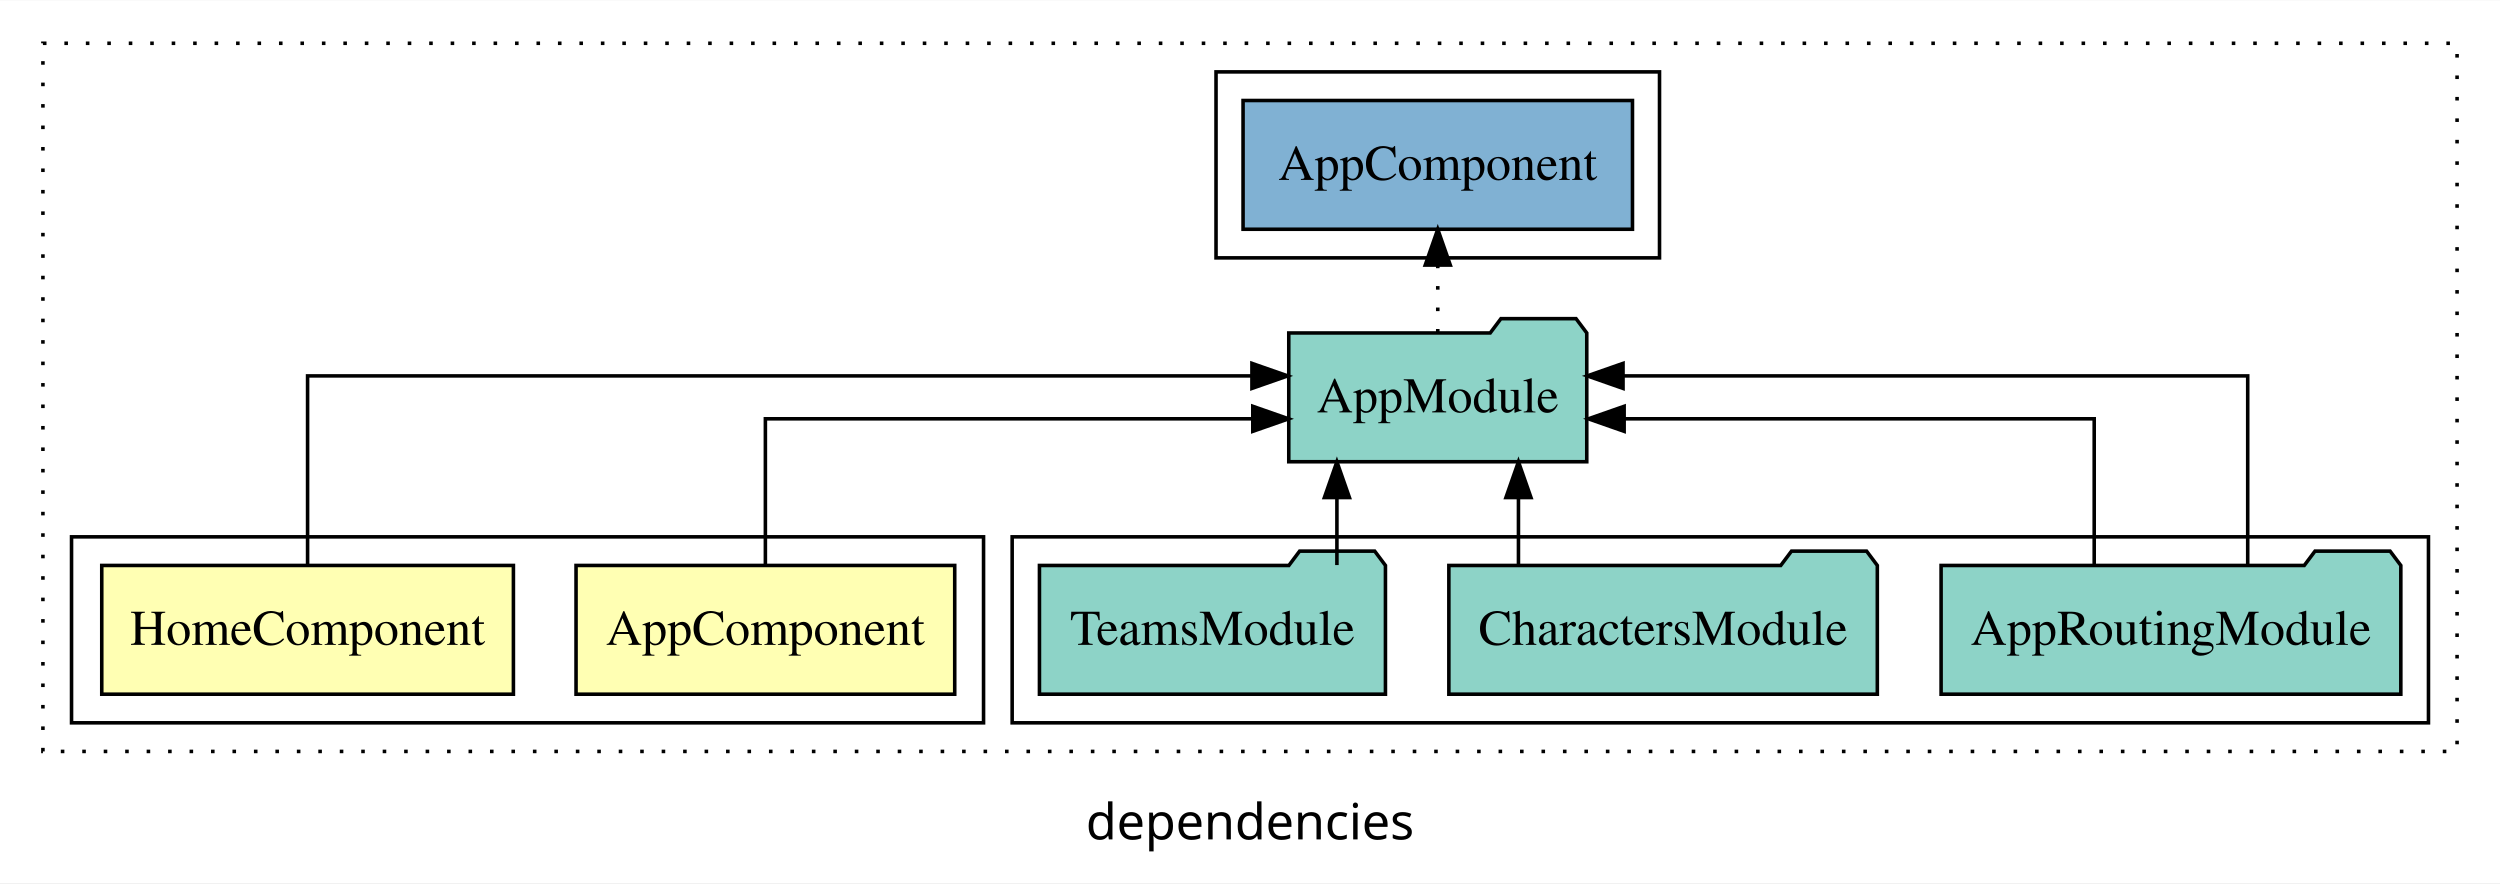
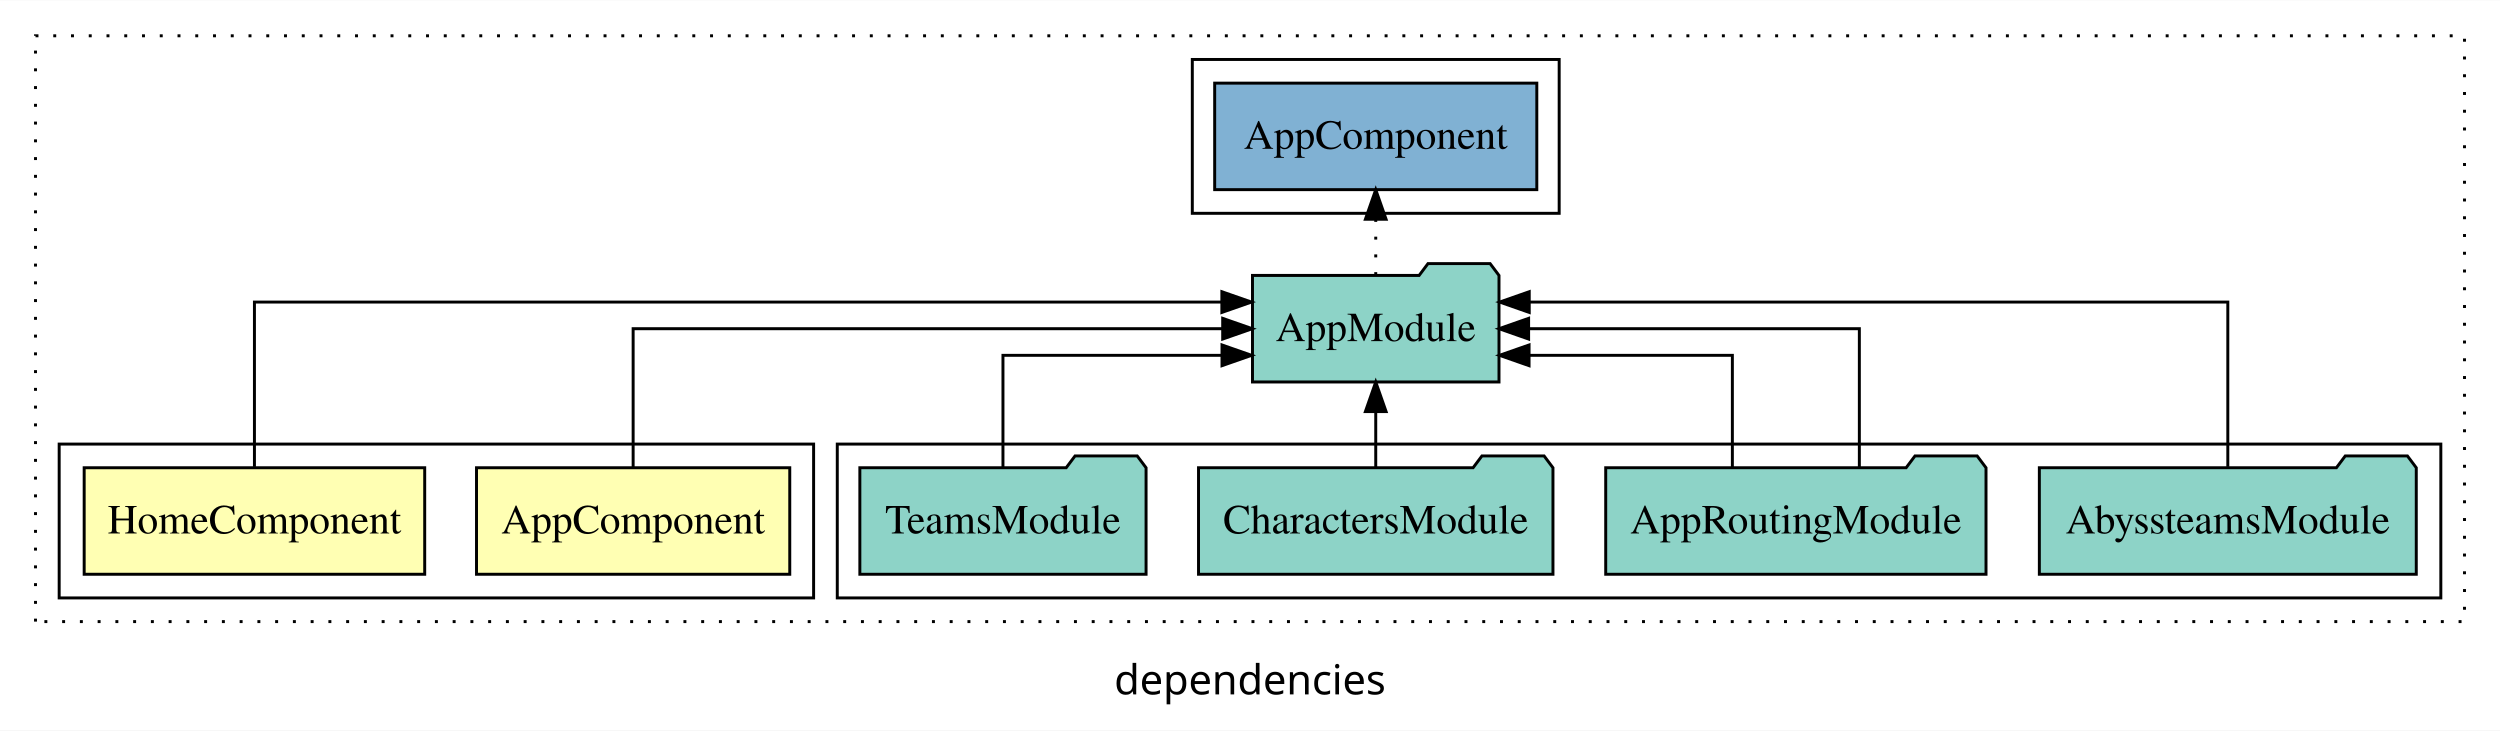
- <svg xmlns="http://www.w3.org/2000/svg" width="699pt" height="247pt" viewBox="0.00 0.00 699.00 246.80">
+ <svg xmlns="http://www.w3.org/2000/svg" width="845pt" height="247pt" viewBox="0.00 0.00 845.00 246.80">
  <g id="graph0" class="graph" transform="scale(1 1) rotate(0) translate(4 242.8)">
-     <polygon fill="white" stroke="transparent" points="-4,4 -4,-242.8 695,-242.8 695,4 -4,4" />
-     <text text-anchor="middle" x="345.5" y="-8.2" font-family="sans-serif" font-size="14.00">dependencies</text>
+     <polygon fill="white" stroke="transparent" points="-4,4 -4,-242.8 841,-242.8 841,4 -4,4" />
+     <text text-anchor="middle" x="418.5" y="-8.2" font-family="sans-serif" font-size="14.00">dependencies</text>
    <g id="clust1" class="cluster">
-       <polygon fill="none" stroke="black" stroke-dasharray="1,5" points="8,-32.8 8,-230.8 683,-230.8 683,-32.8 8,-32.8" />
+       <polygon fill="none" stroke="black" stroke-dasharray="1,5" points="8,-32.8 8,-230.8 829,-230.8 829,-32.8 8,-32.8" />
    </g>
    <g id="clust5" class="cluster">
-       <polygon fill="none" stroke="black" points="279,-40.8 279,-92.8 675,-92.8 675,-40.8 279,-40.8" />
+       <polygon fill="none" stroke="black" points="279,-40.8 279,-92.8 821,-92.8 821,-40.8 279,-40.8" />
    </g>
    <g id="clust7" class="cluster">
-       <polygon fill="none" stroke="black" points="336,-170.8 336,-222.8 460,-222.8 460,-170.8 336,-170.8" />
+       <polygon fill="none" stroke="black" points="399,-170.8 399,-222.8 523,-222.8 523,-170.8 399,-170.8" />
    </g>
    <g id="clust2" class="cluster">
      <polygon fill="none" stroke="black" points="16,-40.8 16,-92.8 271,-92.8 271,-40.8 16,-40.8" />
    </g>
    <g id="node1" class="node">
      <polygon fill="#ffffb3" stroke="black" points="262.94,-84.8 157.06,-84.8 157.06,-48.8 262.94,-48.8 262.94,-84.8" />
      <text text-anchor="middle" x="210" y="-62.6" font-family="Times,serif" font-size="14.00">AppComponent</text>
    </g>
    <g id="node3" class="node">
-       <polygon fill="#8dd3c7" stroke="black" points="439.66,-149.8 436.66,-153.8 415.66,-153.8 412.66,-149.8 356.34,-149.8 356.34,-113.8 439.66,-113.8 439.66,-149.8" />
-       <text text-anchor="middle" x="398" y="-127.6" font-family="Times,serif" font-size="14.00">AppModule</text>
+       <polygon fill="#8dd3c7" stroke="black" points="502.66,-149.8 499.66,-153.8 478.66,-153.8 475.66,-149.8 419.34,-149.8 419.34,-113.8 502.66,-113.8 502.66,-149.8" />
+       <text text-anchor="middle" x="461" y="-127.6" font-family="Times,serif" font-size="14.00">AppModule</text>
    </g>
    <g id="edge1" class="edge">
-       <path fill="none" stroke="black" d="M210,-84.82C210,-102.17 210,-125.8 210,-125.8 210,-125.8 346.28,-125.8 346.28,-125.8" />
-       <polygon fill="black" stroke="black" points="346.28,-129.3 356.28,-125.8 346.28,-122.3 346.28,-129.3" />
+       <path fill="none" stroke="black" d="M210,-84.91C210,-104.14 210,-131.8 210,-131.8 210,-131.8 409.27,-131.8 409.27,-131.8" />
+       <polygon fill="black" stroke="black" points="409.27,-135.3 419.27,-131.8 409.27,-128.3 409.27,-135.3" />
    </g>
    <g id="node2" class="node">
      <polygon fill="#ffffb3" stroke="black" points="139.55,-84.8 24.45,-84.8 24.45,-48.8 139.55,-48.8 139.55,-84.8" />
      <text text-anchor="middle" x="82" y="-62.6" font-family="Times,serif" font-size="14.00">HomeComponent</text>
    </g>
    <g id="edge2" class="edge">
-       <path fill="none" stroke="black" d="M82,-85.08C82,-106.12 82,-137.8 82,-137.8 82,-137.8 346.04,-137.8 346.04,-137.8" />
-       <polygon fill="black" stroke="black" points="346.04,-141.3 356.04,-137.8 346.04,-134.3 346.04,-141.3" />
+       <path fill="none" stroke="black" d="M82,-85.09C82,-107.01 82,-140.8 82,-140.8 82,-140.8 408.99,-140.8 408.99,-140.8" />
+       <polygon fill="black" stroke="black" points="408.99,-144.3 418.99,-140.8 408.99,-137.3 408.99,-144.3" />
    </g>
-     <g id="node7" class="node">
-       <polygon fill="#80b1d3" stroke="black" points="452.44,-214.8 343.56,-214.8 343.56,-178.8 452.44,-178.8 452.44,-214.8" />
-       <text text-anchor="middle" x="398" y="-192.6" font-family="Times,serif" font-size="14.00">AppComponent </text>
+     <g id="node8" class="node">
+       <polygon fill="#80b1d3" stroke="black" points="515.44,-214.8 406.56,-214.8 406.56,-178.8 515.44,-178.8 515.44,-214.8" />
+       <text text-anchor="middle" x="461" y="-192.6" font-family="Times,serif" font-size="14.00">AppComponent </text>
    </g>
-     <g id="edge7" class="edge">
-       <path fill="none" stroke="black" stroke-dasharray="1,5" d="M398,-149.91C398,-149.91 398,-168.79 398,-168.79" />
-       <polygon fill="black" stroke="black" points="394.5,-168.79 398,-178.79 401.5,-168.79 394.5,-168.79" />
+     <g id="edge8" class="edge">
+       <path fill="none" stroke="black" stroke-dasharray="1,5" d="M461,-149.91C461,-149.91 461,-168.79 461,-168.79" />
+       <polygon fill="black" stroke="black" points="457.5,-168.79 461,-178.79 464.5,-168.79 457.5,-168.79" />
    </g>
    <g id="node4" class="node">
+       <polygon fill="#8dd3c7" stroke="black" points="812.7,-84.8 809.7,-88.8 788.7,-88.8 785.7,-84.8 685.3,-84.8 685.3,-48.8 812.7,-48.8 812.7,-84.8" />
+       <text text-anchor="middle" x="749" y="-62.6" font-family="Times,serif" font-size="14.00">AbyssteamsModule</text>
+     </g>
+     <g id="edge3" class="edge">
+       <path fill="none" stroke="black" d="M749,-85.09C749,-107.01 749,-140.8 749,-140.8 749,-140.8 512.88,-140.8 512.88,-140.8" />
+       <polygon fill="black" stroke="black" points="512.88,-137.3 502.88,-140.8 512.88,-144.3 512.88,-137.3" />
+     </g>
+     <g id="node5" class="node">
      <polygon fill="#8dd3c7" stroke="black" points="667.27,-84.8 664.27,-88.8 643.27,-88.8 640.27,-84.8 538.73,-84.8 538.73,-48.8 667.27,-48.8 667.27,-84.8" />
      <text text-anchor="middle" x="603" y="-62.6" font-family="Times,serif" font-size="14.00">AppRoutingModule</text>
    </g>
-     <g id="edge3" class="edge">
-       <path fill="none" stroke="black" d="M581.54,-84.82C581.54,-102.17 581.54,-125.8 581.54,-125.8 581.54,-125.8 450.11,-125.8 450.11,-125.8" />
-       <polygon fill="black" stroke="black" points="450.11,-122.3 440.11,-125.8 450.11,-129.3 450.11,-122.3" />
+     <g id="edge4" class="edge">
+       <path fill="none" stroke="black" d="M581.54,-84.83C581.54,-101.2 581.54,-122.8 581.54,-122.8 581.54,-122.8 512.82,-122.8 512.82,-122.8" />
+       <polygon fill="black" stroke="black" points="512.82,-119.3 502.82,-122.8 512.82,-126.3 512.82,-119.3" />
    </g>
-     <g id="edge4" class="edge">
-       <path fill="none" stroke="black" d="M624.46,-85.08C624.46,-106.12 624.46,-137.8 624.46,-137.8 624.46,-137.8 449.8,-137.8 449.8,-137.8" />
-       <polygon fill="black" stroke="black" points="449.8,-134.3 439.8,-137.8 449.8,-141.3 449.8,-134.3" />
+     <g id="edge5" class="edge">
+       <path fill="none" stroke="black" d="M624.46,-84.91C624.46,-104.14 624.46,-131.8 624.46,-131.8 624.46,-131.8 512.67,-131.8 512.67,-131.8" />
+       <polygon fill="black" stroke="black" points="512.67,-128.3 502.67,-131.8 512.67,-135.3 512.67,-128.3" />
    </g>
-     <g id="node5" class="node">
+     <g id="node6" class="node">
      <polygon fill="#8dd3c7" stroke="black" points="520.9,-84.8 517.9,-88.8 496.9,-88.8 493.9,-84.8 401.1,-84.8 401.1,-48.8 520.9,-48.8 520.9,-84.8" />
      <text text-anchor="middle" x="461" y="-62.6" font-family="Times,serif" font-size="14.00">CharactersModule</text>
    </g>
-     <g id="edge5" class="edge">
-       <path fill="none" stroke="black" d="M420.56,-84.91C420.56,-84.91 420.56,-103.79 420.56,-103.79" />
-       <polygon fill="black" stroke="black" points="417.06,-103.79 420.56,-113.79 424.06,-103.79 417.06,-103.79" />
+     <g id="edge6" class="edge">
+       <path fill="none" stroke="black" d="M461,-84.91C461,-84.91 461,-103.79 461,-103.79" />
+       <polygon fill="black" stroke="black" points="457.5,-103.79 461,-113.79 464.5,-103.79 457.5,-103.79" />
    </g>
-     <g id="node6" class="node">
+     <g id="node7" class="node">
      <polygon fill="#8dd3c7" stroke="black" points="383.37,-84.8 380.37,-88.8 359.37,-88.8 356.37,-84.8 286.63,-84.8 286.63,-48.8 383.37,-48.8 383.37,-84.8" />
      <text text-anchor="middle" x="335" y="-62.6" font-family="Times,serif" font-size="14.00">TeamsModule</text>
    </g>
-     <g id="edge6" class="edge">
-       <path fill="none" stroke="black" d="M369.8,-84.91C369.8,-84.91 369.8,-103.79 369.8,-103.79" />
-       <polygon fill="black" stroke="black" points="366.3,-103.79 369.8,-113.79 373.3,-103.79 366.3,-103.79" />
+     <g id="edge7" class="edge">
+       <path fill="none" stroke="black" d="M335,-84.83C335,-101.2 335,-122.8 335,-122.8 335,-122.8 409.04,-122.8 409.04,-122.8" />
+       <polygon fill="black" stroke="black" points="409.04,-126.3 419.04,-122.8 409.04,-119.3 409.04,-126.3" />
    </g>
  </g>
</svg>
